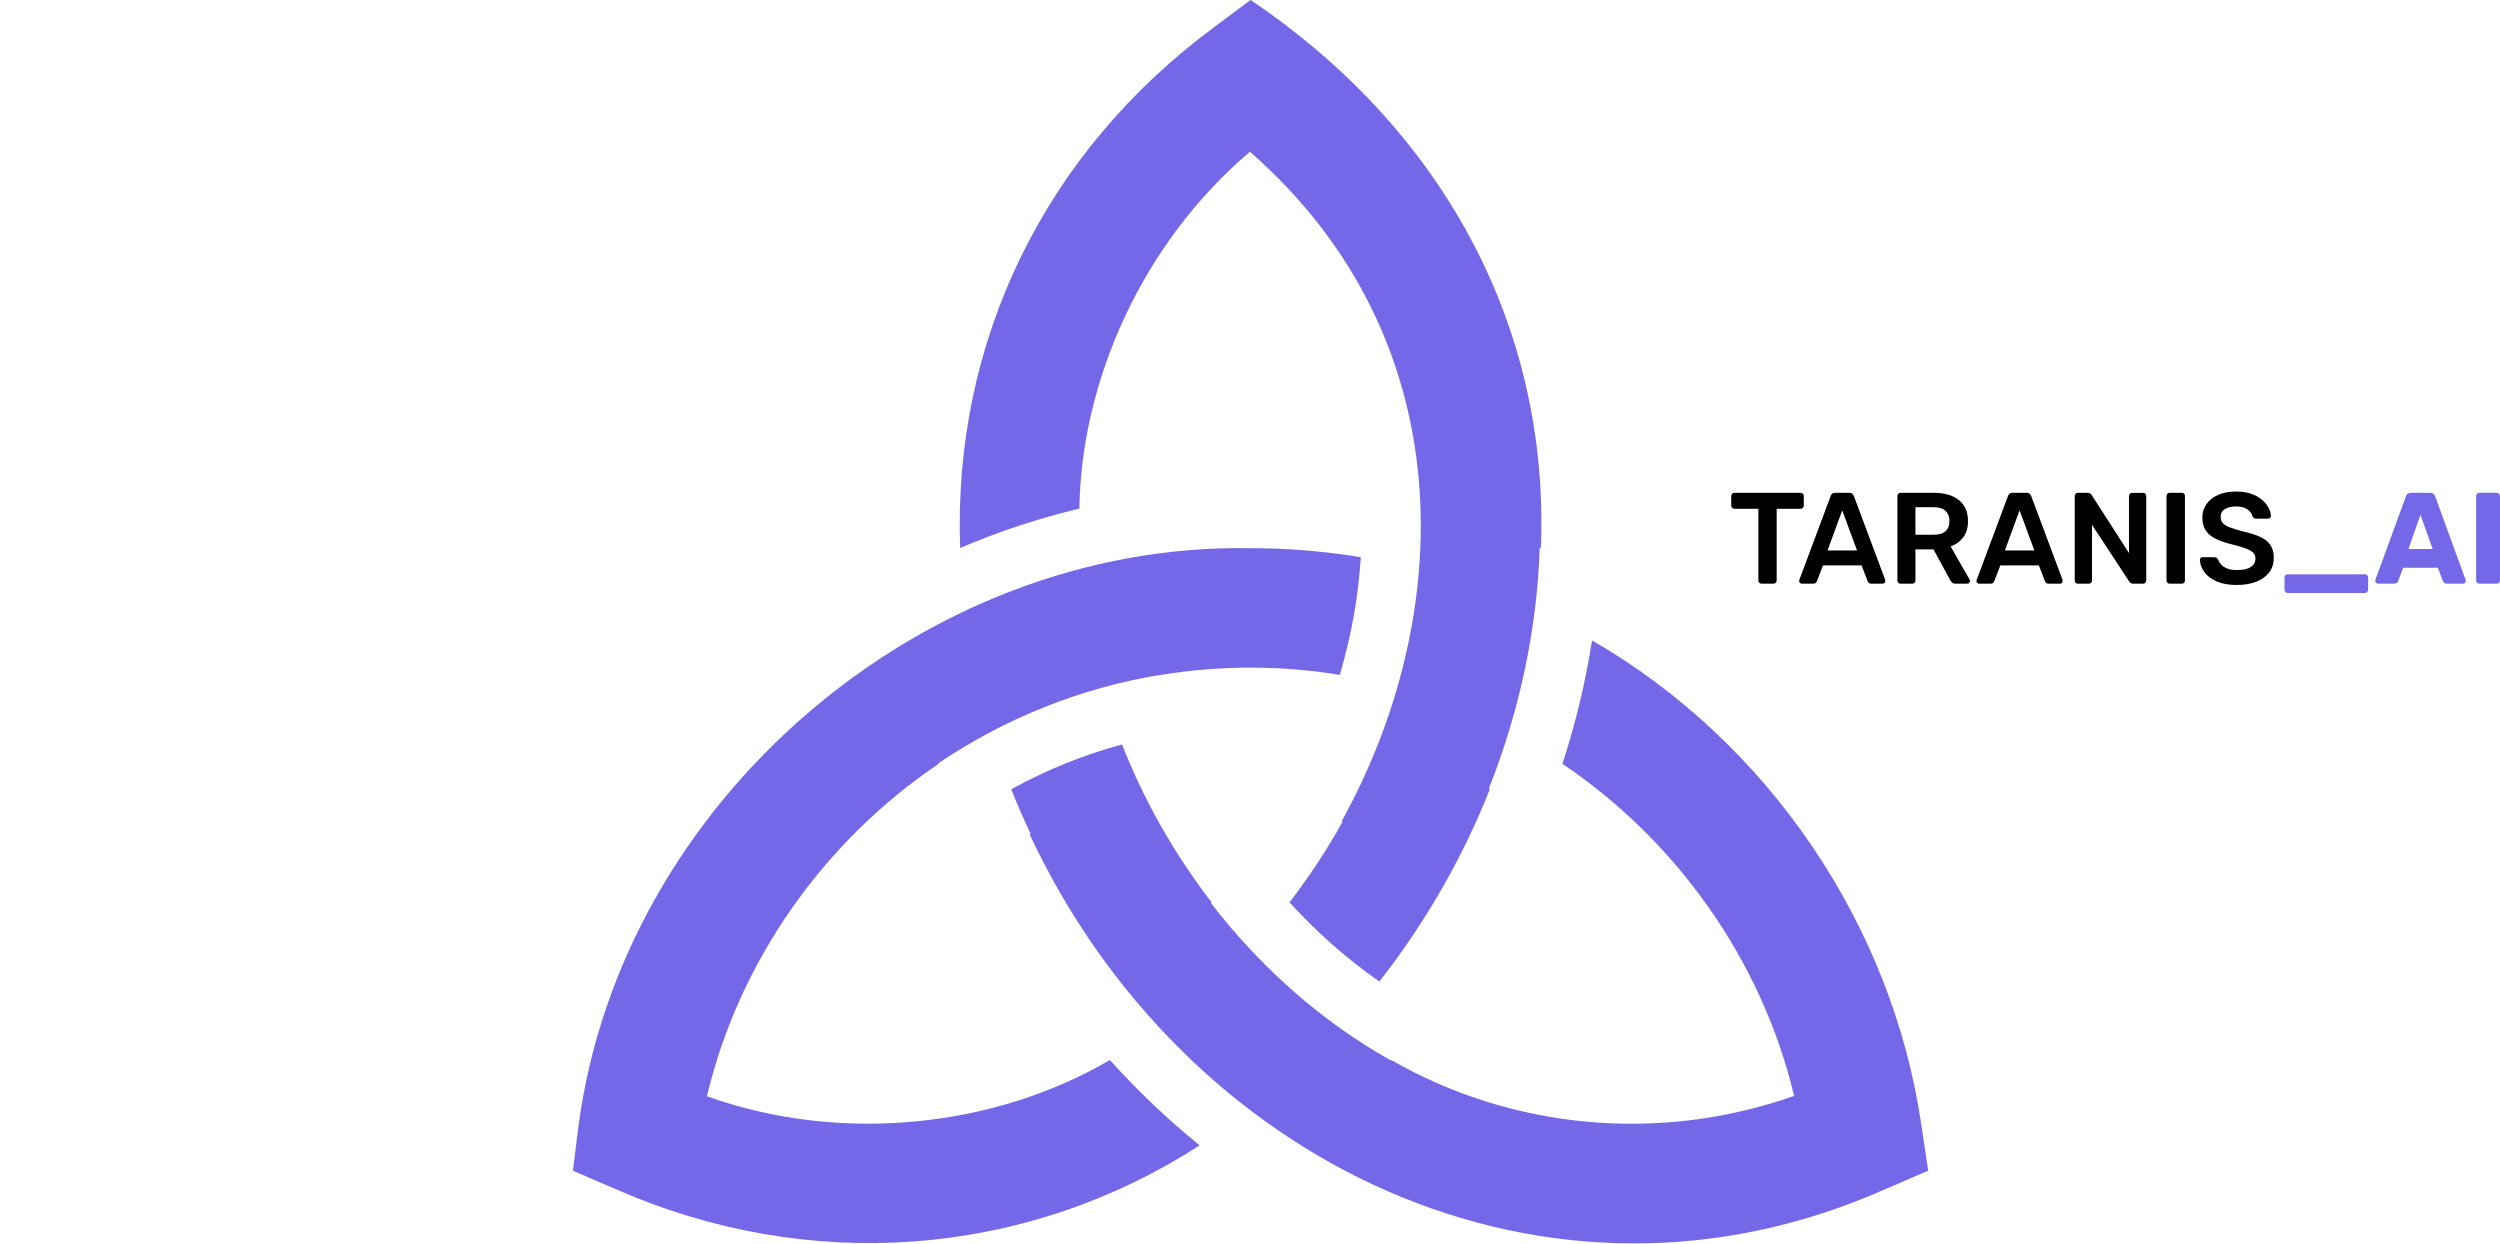
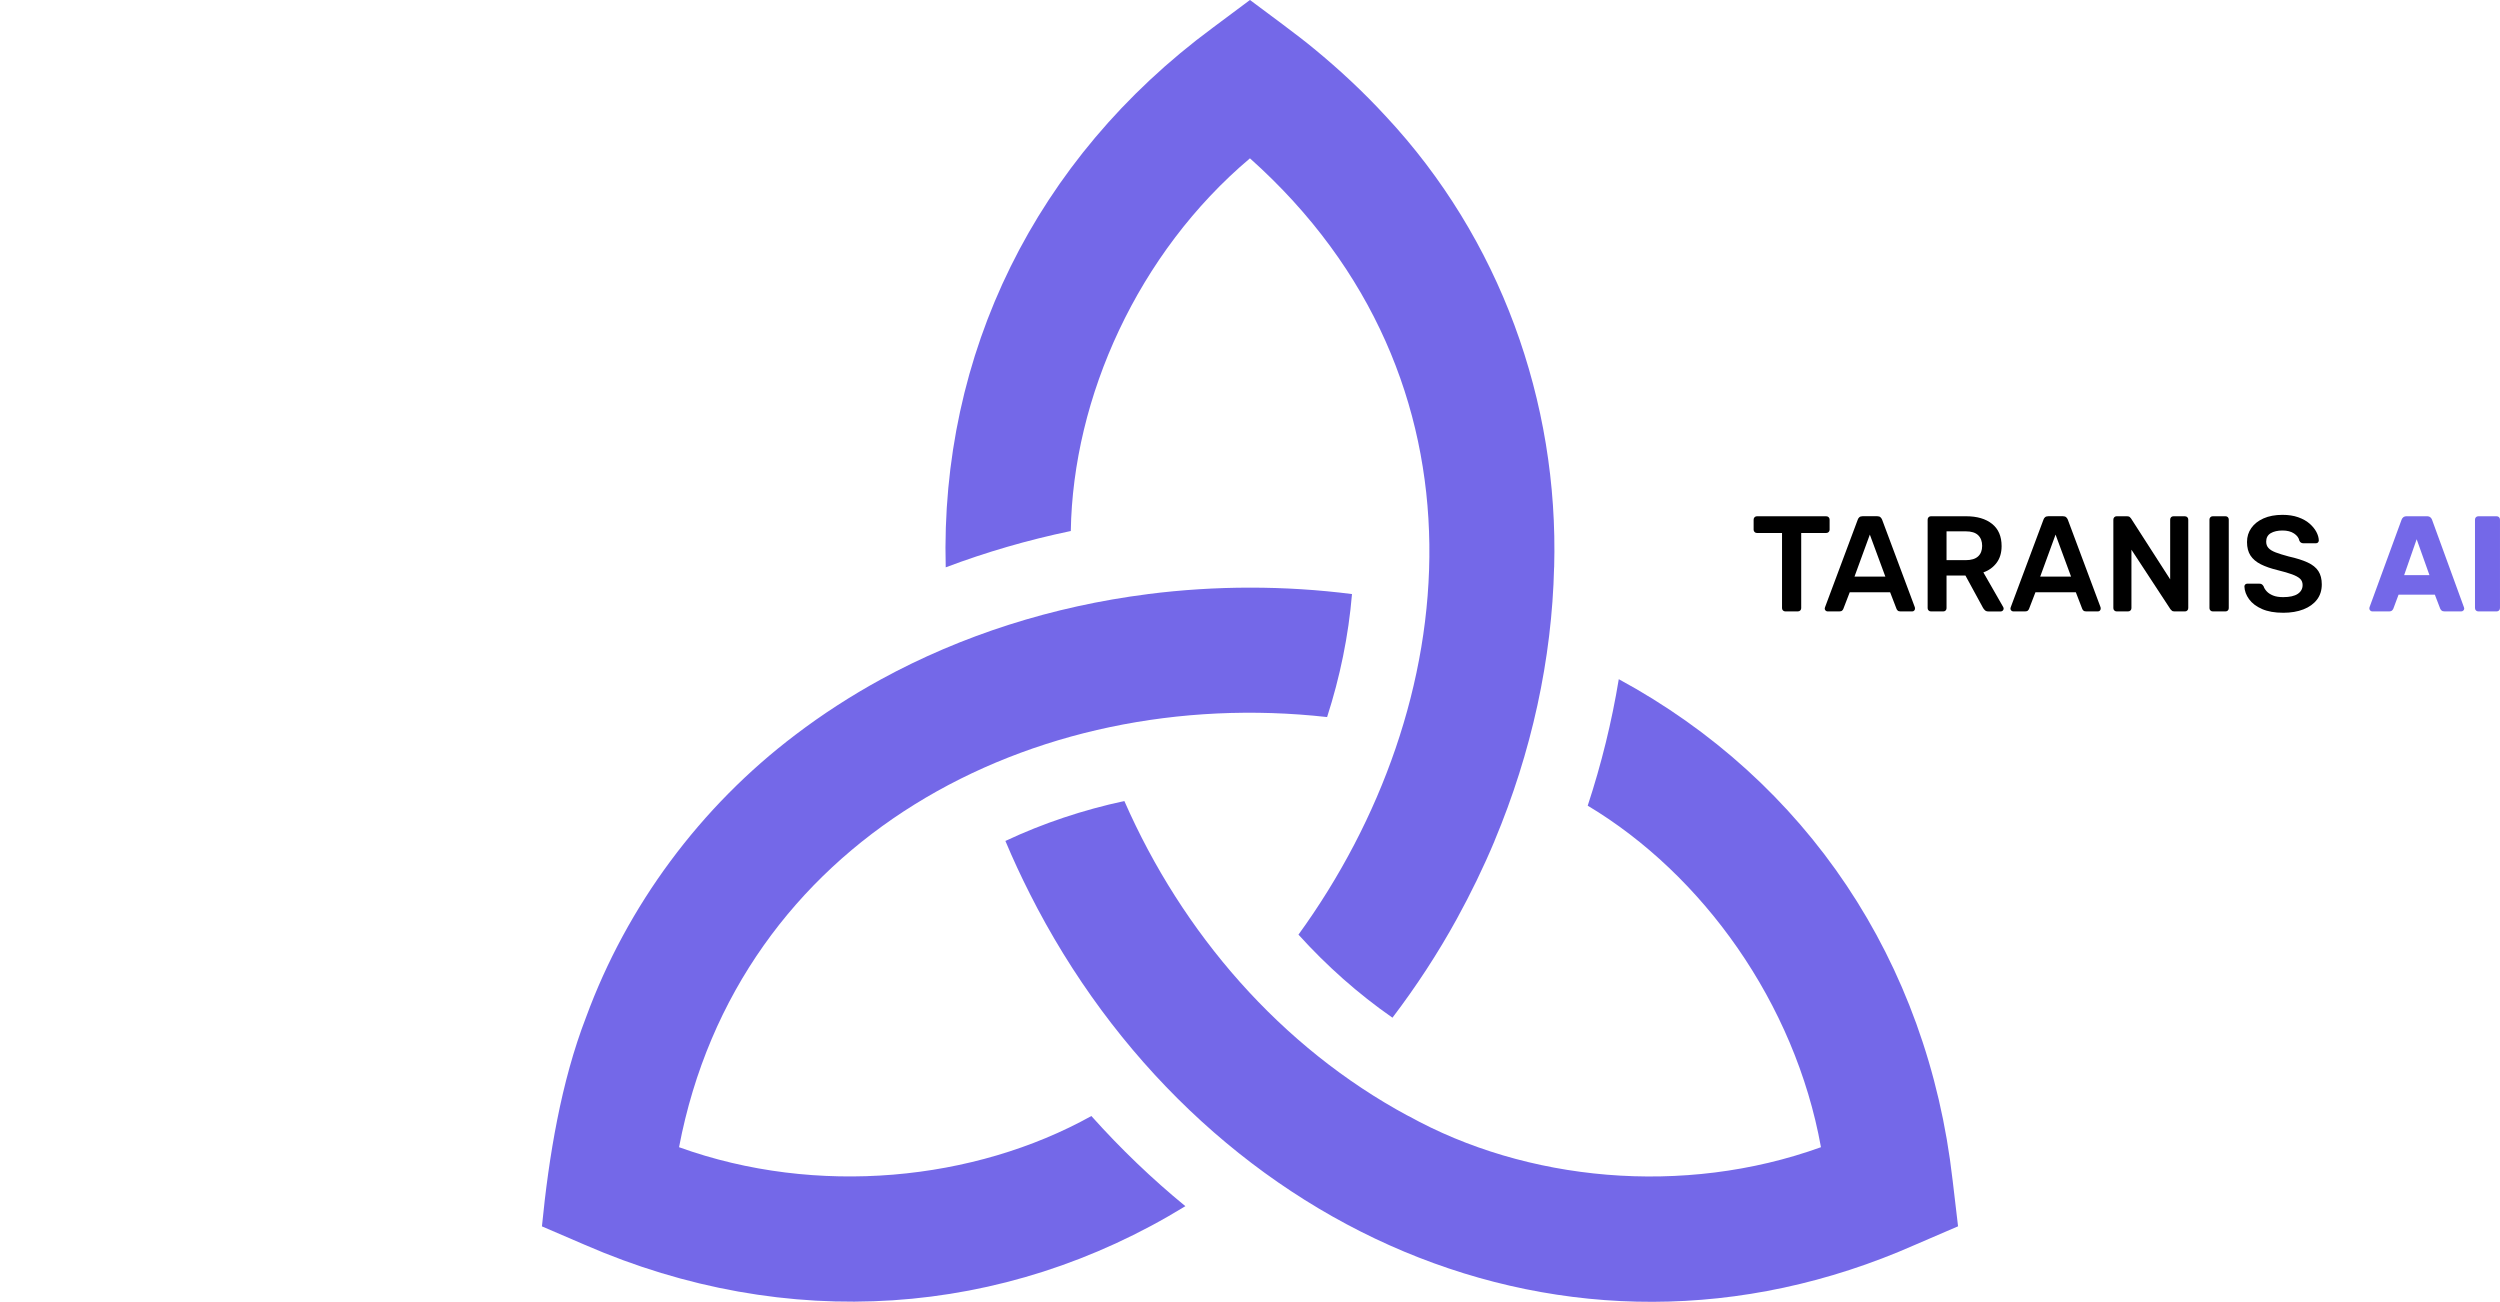
- <svg xmlns="http://www.w3.org/2000/svg" id="b" data-name="Ebene 2" viewBox="0 0 1746.34 868.56">
-   <g id="c" data-name="Ebene 5">
-     <g>
-       <g>
-         <g>
-           <path d="M1230.45,407.72c-.61,0-1.12-.21-1.54-.63-.42-.42-.63-.94-.63-1.54v-50.15h-16.78c-.61,0-1.12-.21-1.54-.63-.42-.42-.63-.94-.63-1.54v-6.71c0-.66,.21-1.21,.63-1.63s.94-.63,1.54-.63h46.25c.66,0,1.21,.21,1.63,.63,.42,.42,.63,.97,.63,1.63v6.71c0,.61-.21,1.12-.63,1.54s-.97,.63-1.63,.63h-16.69v50.15c0,.61-.21,1.12-.63,1.54s-.97,.63-1.63,.63h-8.34Z" />
-           <path d="M1258.65,407.72c-.48,0-.92-.18-1.31-.54-.39-.36-.59-.82-.59-1.36,0-.24,.06-.51,.18-.82l21.85-58.49c.18-.6,.53-1.13,1.04-1.59,.51-.45,1.22-.68,2.13-.68h9.88c.91,0,1.6,.23,2.09,.68,.48,.45,.85,.98,1.09,1.59l21.85,58.49c.06,.3,.09,.58,.09,.82,0,.54-.18,1-.54,1.36s-.79,.54-1.27,.54h-7.89c-.85,0-1.47-.2-1.86-.59-.39-.39-.65-.77-.77-1.13l-4.26-11.06h-26.93l-4.26,11.06c-.12,.36-.38,.74-.77,1.13s-1.01,.59-1.86,.59h-7.89Zm17.96-23.21h20.59l-10.34-28.02-10.25,28.02Z" />
-           <path d="M1327.57,407.72c-.61,0-1.12-.21-1.54-.63-.42-.42-.63-.94-.63-1.54v-59.03c0-.66,.21-1.21,.63-1.63s.94-.63,1.54-.63h23.49c7.31,0,13.09,1.69,17.32,5.08,4.23,3.39,6.35,8.31,6.35,14.78,0,4.47-1.1,8.19-3.31,11.15-2.21,2.96-5.15,5.11-8.84,6.44l13.24,23.12c.18,.36,.27,.7,.27,1,0,.54-.2,1-.59,1.36-.39,.36-.83,.54-1.31,.54h-8.25c-1.03,0-1.81-.27-2.36-.82s-.97-1.09-1.27-1.63l-11.7-21.49h-12.6v21.76c0,.61-.2,1.12-.59,1.54-.39,.42-.92,.63-1.59,.63h-8.25Zm10.43-34.19h12.79c3.69,0,6.44-.83,8.25-2.49,1.81-1.66,2.72-4,2.72-7.03s-.89-5.4-2.68-7.12c-1.78-1.72-4.55-2.58-8.3-2.58h-12.79v19.22Z" />
-           <path d="M1382.52,407.72c-.48,0-.92-.18-1.31-.54-.39-.36-.59-.82-.59-1.36,0-.24,.06-.51,.18-.82l21.85-58.49c.18-.6,.53-1.13,1.04-1.59,.51-.45,1.22-.68,2.13-.68h9.88c.91,0,1.6,.23,2.09,.68,.48,.45,.85,.98,1.09,1.59l21.85,58.49c.06,.3,.09,.58,.09,.82,0,.54-.18,1-.54,1.36s-.79,.54-1.27,.54h-7.89c-.85,0-1.47-.2-1.86-.59-.39-.39-.65-.77-.77-1.13l-4.26-11.06h-26.93l-4.26,11.06c-.12,.36-.38,.74-.77,1.13s-1.01,.59-1.86,.59h-7.89Zm17.96-23.21h20.59l-10.34-28.02-10.25,28.02Z" />
-           <path d="M1451.44,407.72c-.61,0-1.12-.21-1.54-.63-.42-.42-.63-.94-.63-1.54v-59.03c0-.66,.21-1.21,.63-1.63s.94-.63,1.54-.63h6.98c.85,0,1.47,.2,1.86,.59,.39,.39,.65,.68,.77,.86l26.12,40.63v-39.81c0-.66,.2-1.21,.59-1.63,.39-.42,.92-.63,1.59-.63h7.62c.66,0,1.21,.21,1.63,.63,.42,.42,.63,.97,.63,1.63v58.94c0,.67-.21,1.21-.63,1.63s-.94,.63-1.54,.63h-7.07c-.85,0-1.45-.21-1.81-.63-.36-.42-.63-.69-.82-.82l-26.03-39.72v38.99c0,.61-.21,1.12-.63,1.54s-.97,.63-1.63,.63h-7.62Z" />
-           <path d="M1515.55,407.72c-.61,0-1.12-.21-1.54-.63-.42-.42-.63-.94-.63-1.54v-59.13c0-.6,.21-1.12,.63-1.54s.94-.63,1.54-.63h8.52c.66,0,1.19,.21,1.59,.63,.39,.42,.59,.94,.59,1.54v59.13c0,.61-.2,1.12-.59,1.54-.39,.42-.92,.63-1.59,.63h-8.52Z" />
-           <path d="M1562.53,408.63c-5.62,0-10.32-.83-14.1-2.49-3.78-1.66-6.65-3.84-8.61-6.53-1.97-2.69-3.01-5.52-3.13-8.48,0-.54,.18-1,.54-1.36s.82-.54,1.36-.54h8.07c.78,0,1.37,.17,1.77,.5,.39,.33,.74,.74,1.04,1.22,.36,1.15,1.06,2.28,2.09,3.4,1.03,1.12,2.43,2.04,4.22,2.77,1.78,.73,4.04,1.09,6.76,1.09,4.35,0,7.6-.73,9.75-2.18,2.15-1.45,3.22-3.41,3.22-5.89,0-1.75-.58-3.16-1.72-4.22-1.15-1.06-2.92-2.02-5.3-2.9-2.39-.88-5.55-1.8-9.48-2.77-4.53-1.09-8.33-2.4-11.38-3.94-3.05-1.54-5.35-3.49-6.89-5.85s-2.31-5.35-2.31-8.98,.95-6.62,2.86-9.34,4.62-4.87,8.16-6.44c3.54-1.57,7.75-2.36,12.65-2.36,3.93,0,7.4,.53,10.43,1.59,3.02,1.06,5.53,2.45,7.53,4.17s3.52,3.57,4.58,5.53c1.06,1.97,1.62,3.89,1.68,5.76,0,.48-.17,.92-.5,1.31-.33,.39-.8,.59-1.41,.59h-8.43c-.48,0-.97-.12-1.45-.36-.48-.24-.88-.69-1.18-1.36-.36-1.87-1.54-3.48-3.54-4.81-2-1.33-4.57-2-7.71-2s-5.89,.61-7.89,1.81c-2,1.21-2.99,3.08-2.99,5.62,0,1.69,.5,3.1,1.5,4.22,1,1.12,2.6,2.1,4.81,2.95,2.21,.85,5.12,1.75,8.75,2.72,5.14,1.15,9.34,2.48,12.6,3.99,3.26,1.51,5.65,3.43,7.16,5.76,1.51,2.33,2.27,5.28,2.27,8.84,0,3.99-1.07,7.39-3.22,10.2-2.15,2.81-5.15,4.97-9.02,6.48-3.87,1.51-8.37,2.27-13.51,2.27Z" />
-           <path d="M1598.07,414.25c-.67,0-1.21-.23-1.63-.68-.42-.45-.63-.98-.63-1.59v-8.52c0-.66,.21-1.21,.63-1.63s.97-.63,1.63-.63h53.87c.6,0,1.13,.21,1.59,.63,.45,.42,.68,.97,.68,1.63v8.52c0,.6-.23,1.13-.68,1.59s-.98,.68-1.59,.68h-53.87Z" style="fill: #7468e8;" />
-           <path d="M1661.1,407.72c-.48,0-.92-.2-1.31-.59-.39-.39-.59-.83-.59-1.31,0-.3,.03-.57,.09-.82l21.31-58.22c.18-.66,.56-1.25,1.13-1.77,.57-.51,1.37-.77,2.4-.77h13.42c1.03,0,1.83,.26,2.4,.77,.57,.51,.95,1.1,1.13,1.77l21.22,58.22c.12,.24,.18,.51,.18,.82,0,.48-.2,.92-.59,1.31s-.86,.59-1.41,.59h-11.15c-.91,0-1.59-.23-2.04-.68s-.74-.86-.86-1.22l-3.54-9.25h-24.21l-3.45,9.25c-.12,.36-.39,.77-.82,1.22-.42,.45-1.15,.68-2.18,.68h-11.15Zm21.31-24.21h16.87l-8.52-23.94-8.34,23.94Z" style="fill: #7468e8;" />
-           <path d="M1731.92,407.72c-.67,0-1.21-.21-1.63-.63-.42-.42-.63-.97-.63-1.63v-58.94c0-.66,.21-1.21,.63-1.63s.97-.63,1.63-.63h12.15c.66,0,1.21,.21,1.63,.63,.42,.42,.63,.97,.63,1.63v58.94c0,.67-.21,1.21-.63,1.63s-.97,.63-1.63,.63h-12.15Z" style="fill: #7468e8;" />
-         </g>
-         <g>
-           <path d="M1342.16,785.96h0c-20.43-140.05-107.15-267.69-230.07-338.62-4.5,28.97-11.42,57.82-20.68,86.22,79.41,53.38,139.32,137.23,161.83,231.95-94.45,33.36-197.57,23.12-281.39-25.04-.09,.1-.18,.19-.26,.29-49.04-27.45-91.65-65.8-125.69-109.92,.15-.17,.31-.33,.46-.49-26.07-33.88-46.87-70.52-62.6-110.32-27.14,7.34-53.09,17.9-77.38,31.28,4.19,10.57,8.76,21.04,13.65,31.41h-.83c107.58,229.94,361.56,353.16,598.19,247.75h0s29.53-12.71,29.53-12.71l-4.77-31.79Z" style="fill: #7468e8;" />
-           <path d="M775.28,740.47c-78.75,46.15-185.85,59.42-281.46,25.33,22.45-94.83,82.38-178.8,161.87-232.24-.05-.15-.09-.3-.14-.45,46.2-31.12,99.13-52.64,155.61-61.8,.01,.05,.03,.09,.04,.14,40.72-6.78,84.09-6.77,124.72,0,7.88-26.73,12.93-54.37,14.65-82.22-25.57-4.2-51.61-6.37-77.83-6.3h0c-228.37-3.82-438.35,176.96-468.58,403.07l-3.94,31.8,29.54,12.71s0,0,0,0c134.54,59.3,285.54,48.71,408.22-30.45-22.22-18-43.2-37.94-62.69-59.59Z" style="fill: #7468e8;" />
-           <path d="M754,355.29c1.25-88.97,43.71-185.27,119.13-249.3,150.69,132.04,142.78,325.91,63.9,467.94h.82c-10.89,19.64-23.26,38.41-37.1,56.4,18.8,20.61,39.82,39.31,62.75,55.29,31.7-40.22,58.41-86.71,77.2-134.33-.23-.13-.46-.24-.69-.37,21.67-54.8,33.74-112,35.55-168.5,.27,.12,.55,.23,.83,.34,6.11-156.61-70.23-293.46-202.84-382.78l-24.94,18.61s0,0,0,0c-119.56,88.29-183.1,220.56-177.92,364.19,26.91-11.52,54.79-20.71,83.31-27.51Z" style="fill: #7468e8;" />
-         </g>
-       </g>
-       <path d="M0,405.46v-58.94" style="fill: none;" />
-     </g>
-   </g>
+ <svg xmlns="http://www.w3.org/2000/svg" id="b" data-name="Ebene 2" viewBox="0 0 1667.09 868.12">
+   <path d="M1190.49,407.71c-.6,0-1.12-.21-1.54-.63-.42-.42-.63-.94-.63-1.54v-50.13h-16.77c-.6,0-1.12-.21-1.54-.63-.42-.42-.63-.94-.63-1.54v-6.71c0-.66,.21-1.21,.63-1.63s.94-.63,1.54-.63h46.24c.66,0,1.21,.21,1.63,.63,.42,.42,.63,.97,.63,1.63v6.71c0,.6-.21,1.12-.63,1.54s-.97,.63-1.63,.63h-16.68v50.13c0,.6-.21,1.12-.63,1.54s-.97,.63-1.63,.63h-8.34Z" />
+   <path d="M1218.69,407.71c-.48,0-.92-.18-1.31-.54-.39-.36-.59-.82-.59-1.36,0-.24,.06-.51,.18-.82l21.85-58.48c.18-.6,.53-1.13,1.04-1.59,.51-.45,1.22-.68,2.13-.68h9.88c.91,0,1.6,.23,2.09,.68,.48,.45,.85,.98,1.09,1.59l21.85,58.48c.06,.3,.09,.58,.09,.82,0,.54-.18,1-.54,1.36s-.79,.54-1.27,.54h-7.89c-.85,0-1.47-.2-1.86-.59-.39-.39-.65-.77-.77-1.13l-4.26-11.06h-26.93l-4.26,11.06c-.12,.36-.38,.74-.77,1.13s-1.01,.59-1.86,.59h-7.89Zm17.95-23.21h20.58l-10.34-28.01-10.24,28.01Z" />
+   <path d="M1287.59,407.71c-.6,0-1.12-.21-1.54-.63-.42-.42-.63-.94-.63-1.54v-59.02c0-.66,.21-1.21,.63-1.63s.94-.63,1.54-.63h23.48c7.31,0,13.08,1.69,17.32,5.08,4.23,3.39,6.35,8.31,6.35,14.78,0,4.47-1.1,8.19-3.31,11.15-2.21,2.96-5.15,5.11-8.84,6.44l13.24,23.12c.18,.36,.27,.7,.27,1,0,.54-.2,1-.59,1.36-.39,.36-.83,.54-1.31,.54h-8.25c-1.03,0-1.81-.27-2.36-.82s-.97-1.09-1.27-1.63l-11.7-21.49h-12.6v21.76c0,.6-.2,1.12-.59,1.54-.39,.42-.92,.63-1.59,.63h-8.25Zm10.43-34.18h12.78c3.69,0,6.44-.83,8.25-2.49,1.81-1.66,2.72-4,2.72-7.03s-.89-5.39-2.67-7.12c-1.78-1.72-4.55-2.58-8.3-2.58h-12.78v19.22Z" />
+   <path d="M1342.53,407.71c-.48,0-.92-.18-1.31-.54-.39-.36-.59-.82-.59-1.36,0-.24,.06-.51,.18-.82l21.85-58.48c.18-.6,.53-1.13,1.04-1.59,.51-.45,1.22-.68,2.13-.68h9.88c.91,0,1.6,.23,2.09,.68,.48,.45,.85,.98,1.09,1.59l21.85,58.48c.06,.3,.09,.58,.09,.82,0,.54-.18,1-.54,1.36s-.79,.54-1.27,.54h-7.89c-.85,0-1.47-.2-1.86-.59-.39-.39-.65-.77-.77-1.13l-4.26-11.06h-26.93l-4.26,11.06c-.12,.36-.38,.74-.77,1.13s-1.01,.59-1.86,.59h-7.89Zm17.95-23.21h20.58l-10.34-28.01-10.24,28.01Z" />
+   <path d="M1411.43,407.71c-.6,0-1.12-.21-1.54-.63-.42-.42-.63-.94-.63-1.54v-59.02c0-.66,.21-1.21,.63-1.63s.94-.63,1.54-.63h6.98c.85,0,1.46,.2,1.86,.59,.39,.39,.65,.68,.77,.86l26.11,40.62v-39.8c0-.66,.2-1.21,.59-1.63,.39-.42,.92-.63,1.59-.63h7.62c.66,0,1.21,.21,1.63,.63,.42,.42,.63,.97,.63,1.63v58.93c0,.67-.21,1.21-.63,1.63s-.94,.63-1.54,.63h-7.07c-.85,0-1.45-.21-1.81-.63-.36-.42-.63-.69-.82-.82l-26.02-39.71v38.98c0,.6-.21,1.12-.63,1.54s-.97,.63-1.63,.63h-7.62Z" />
+   <path d="M1475.52,407.71c-.6,0-1.12-.21-1.54-.63-.42-.42-.63-.94-.63-1.54v-59.11c0-.6,.21-1.12,.63-1.54s.94-.63,1.54-.63h8.52c.66,0,1.19,.21,1.59,.63,.39,.42,.59,.94,.59,1.54v59.11c0,.6-.2,1.12-.59,1.54-.39,.42-.92,.63-1.59,.63h-8.52Z" />
+   <path d="M1522.49,408.61c-5.62,0-10.32-.83-14.1-2.49-3.78-1.66-6.65-3.84-8.61-6.53-1.96-2.69-3.01-5.51-3.13-8.48,0-.54,.18-1,.54-1.36s.82-.54,1.36-.54h8.07c.78,0,1.37,.17,1.77,.5,.39,.33,.74,.74,1.04,1.22,.36,1.15,1.06,2.28,2.09,3.4,1.03,1.12,2.43,2.04,4.22,2.77,1.78,.73,4.03,1.09,6.75,1.09,4.35,0,7.6-.73,9.75-2.18,2.14-1.45,3.22-3.41,3.22-5.89,0-1.75-.58-3.16-1.72-4.22-1.15-1.06-2.92-2.02-5.3-2.9-2.39-.88-5.55-1.8-9.47-2.77-4.53-1.09-8.33-2.4-11.38-3.94-3.05-1.54-5.35-3.49-6.89-5.85s-2.31-5.35-2.31-8.98,.95-6.62,2.86-9.34,4.62-4.86,8.16-6.44c3.54-1.57,7.75-2.36,12.65-2.36,3.93,0,7.4,.53,10.43,1.59,3.02,1.06,5.53,2.45,7.52,4.17s3.52,3.57,4.58,5.53c1.06,1.96,1.62,3.88,1.68,5.76,0,.48-.17,.92-.5,1.31-.33,.39-.8,.59-1.41,.59h-8.43c-.48,0-.97-.12-1.45-.36-.48-.24-.88-.69-1.18-1.36-.36-1.87-1.54-3.47-3.54-4.8-1.99-1.33-4.56-1.99-7.71-1.99s-5.89,.6-7.89,1.81c-1.99,1.21-2.99,3.08-2.99,5.62,0,1.69,.5,3.1,1.5,4.22,1,1.12,2.6,2.1,4.8,2.95,2.21,.85,5.12,1.75,8.75,2.72,5.14,1.15,9.34,2.48,12.6,3.99,3.26,1.51,5.65,3.43,7.16,5.76,1.51,2.33,2.27,5.27,2.27,8.84,0,3.99-1.07,7.39-3.22,10.2-2.15,2.81-5.15,4.97-9.02,6.48-3.87,1.51-8.37,2.27-13.51,2.27Z" />
+   <path d="M1581.87,407.71c-.48,0-.92-.2-1.31-.59-.39-.39-.59-.83-.59-1.31,0-.3,.03-.57,.09-.82l21.31-58.2c.18-.66,.56-1.25,1.13-1.77,.57-.51,1.37-.77,2.4-.77h13.42c1.03,0,1.83,.26,2.4,.77,.57,.51,.95,1.1,1.13,1.77l21.21,58.2c.12,.24,.18,.51,.18,.82,0,.48-.2,.92-.59,1.31s-.86,.59-1.41,.59h-11.15c-.91,0-1.59-.23-2.04-.68s-.74-.86-.86-1.22l-3.54-9.25h-24.21l-3.45,9.25c-.12,.36-.39,.77-.82,1.22-.42,.45-1.15,.68-2.18,.68h-11.15Zm21.31-24.21h16.86l-8.52-23.93-8.34,23.93Z" style="fill: #7468e8;" />
+   <path d="M1652.67,407.71c-.67,0-1.21-.21-1.63-.63-.42-.42-.63-.97-.63-1.63v-58.93c0-.66,.21-1.21,.63-1.63s.97-.63,1.63-.63h12.15c.66,0,1.21,.21,1.63,.63,.42,.42,.63,.97,.63,1.63v58.93c0,.67-.21,1.21-.63,1.63s-.97,.63-1.63,.63h-12.15Z" style="fill: #7468e8;" />
+   <path d="M1302.05,786.88h0c-16.57-146.15-97.63-266.22-222.59-333.98-4.65,28.35-11.58,56.57-20.72,84.35,76.51,45.79,138.23,131.5,155.54,227.75-92.07,33.2-196.85,22.62-275.01-20.8-.02,.02-.04,.04-.05,.06-85.33-45.89-150.97-122.25-189.46-210.11-27.29,5.88-54.04,14.72-79.33,26.63,4.95,11.79,10.35,23.45,16.19,34.97h-.01c111.61,221.3,357.33,337.51,590.53,234.3,0,0,0,0,0,0l28.56-12.3-3.64-30.88Z" style="fill: #7468e8;" />
+   <path d="M714.05,354.11c1.41-89.14,44.72-185.47,119.46-248.53,165.53,147.9,142.7,365.62,32.35,517.67,18.73,20.69,39.73,39.43,62.68,55.38,15.74-20.69,30.31-42.92,42.99-66.01h0c9.25-16.84,17.66-34.14,25.09-51.86,0,0-.02,0-.03-.01,24.77-59.13,38.29-121.3,39.74-182.47,.01,0,.03,0,.04,.01,3.12-110.81-36.31-219.41-112.28-300.78-14.79-16.08-30.82-31.02-47.7-44.9-11.4-9.47-30.93-23.63-42.87-32.62l-24.93,18.6h0c-118.28,87.41-181.74,217.65-177.95,359.74,26.87-10.15,54.77-18.25,83.39-24.23Z" style="fill: #7468e8;" />
+   <path d="M727.78,744.2c-77.91,43.34-182.99,53.99-274.97,20.8,39.08-205.21,235.83-308.76,432.15-286.84,8.56-26.58,14.27-54.16,16.6-82.02-44.79-5.73-91.11-5.7-136.09,.02,0,0,0,.01,0,.02-63.56,8.09-124.15,27.42-177.9,56.79h0c-19.92,10.9-39.05,23.25-57.13,37,0,0,0,0,0,0,0,0,0,0,0,0-63.32,47.9-112.31,113.86-139.66,188.42-16.65,43.1-24.8,92.71-29.4,139.4l28.57,12.29s0,0,0,0c134.83,58.71,279.35,48.57,400.5-25.76-22.22-18.2-43.19-38.31-62.68-60.11Z" style="fill: #7468e8;" />
</svg>
